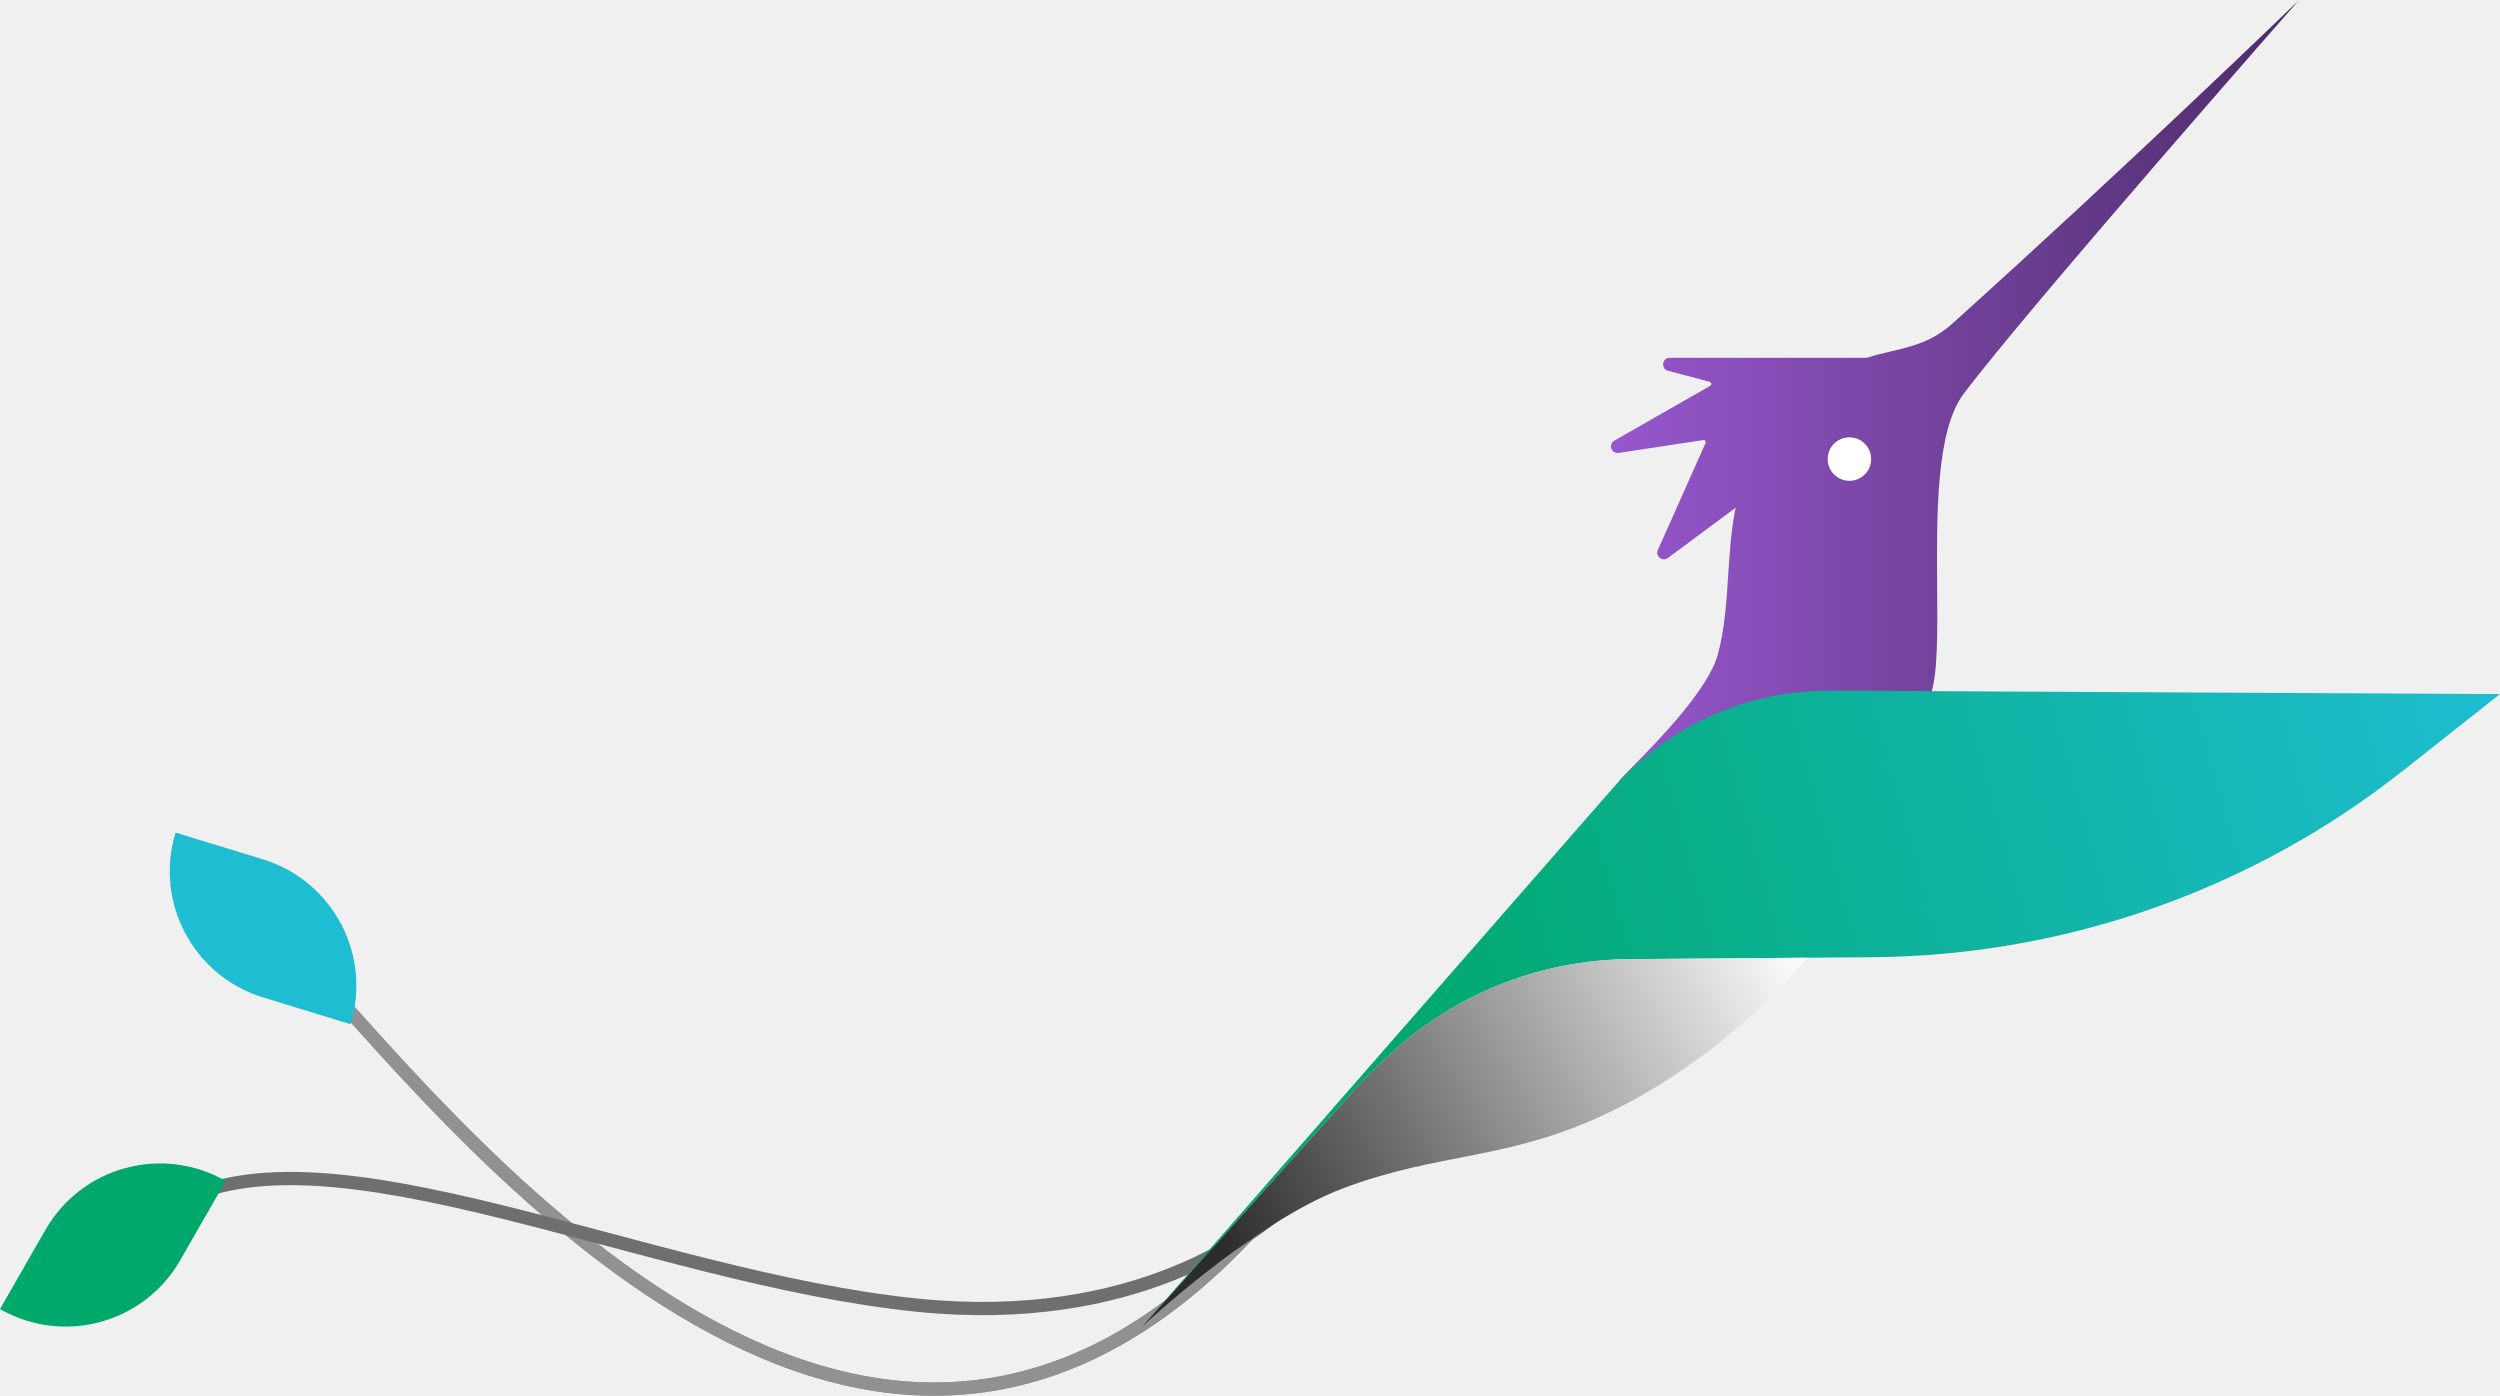
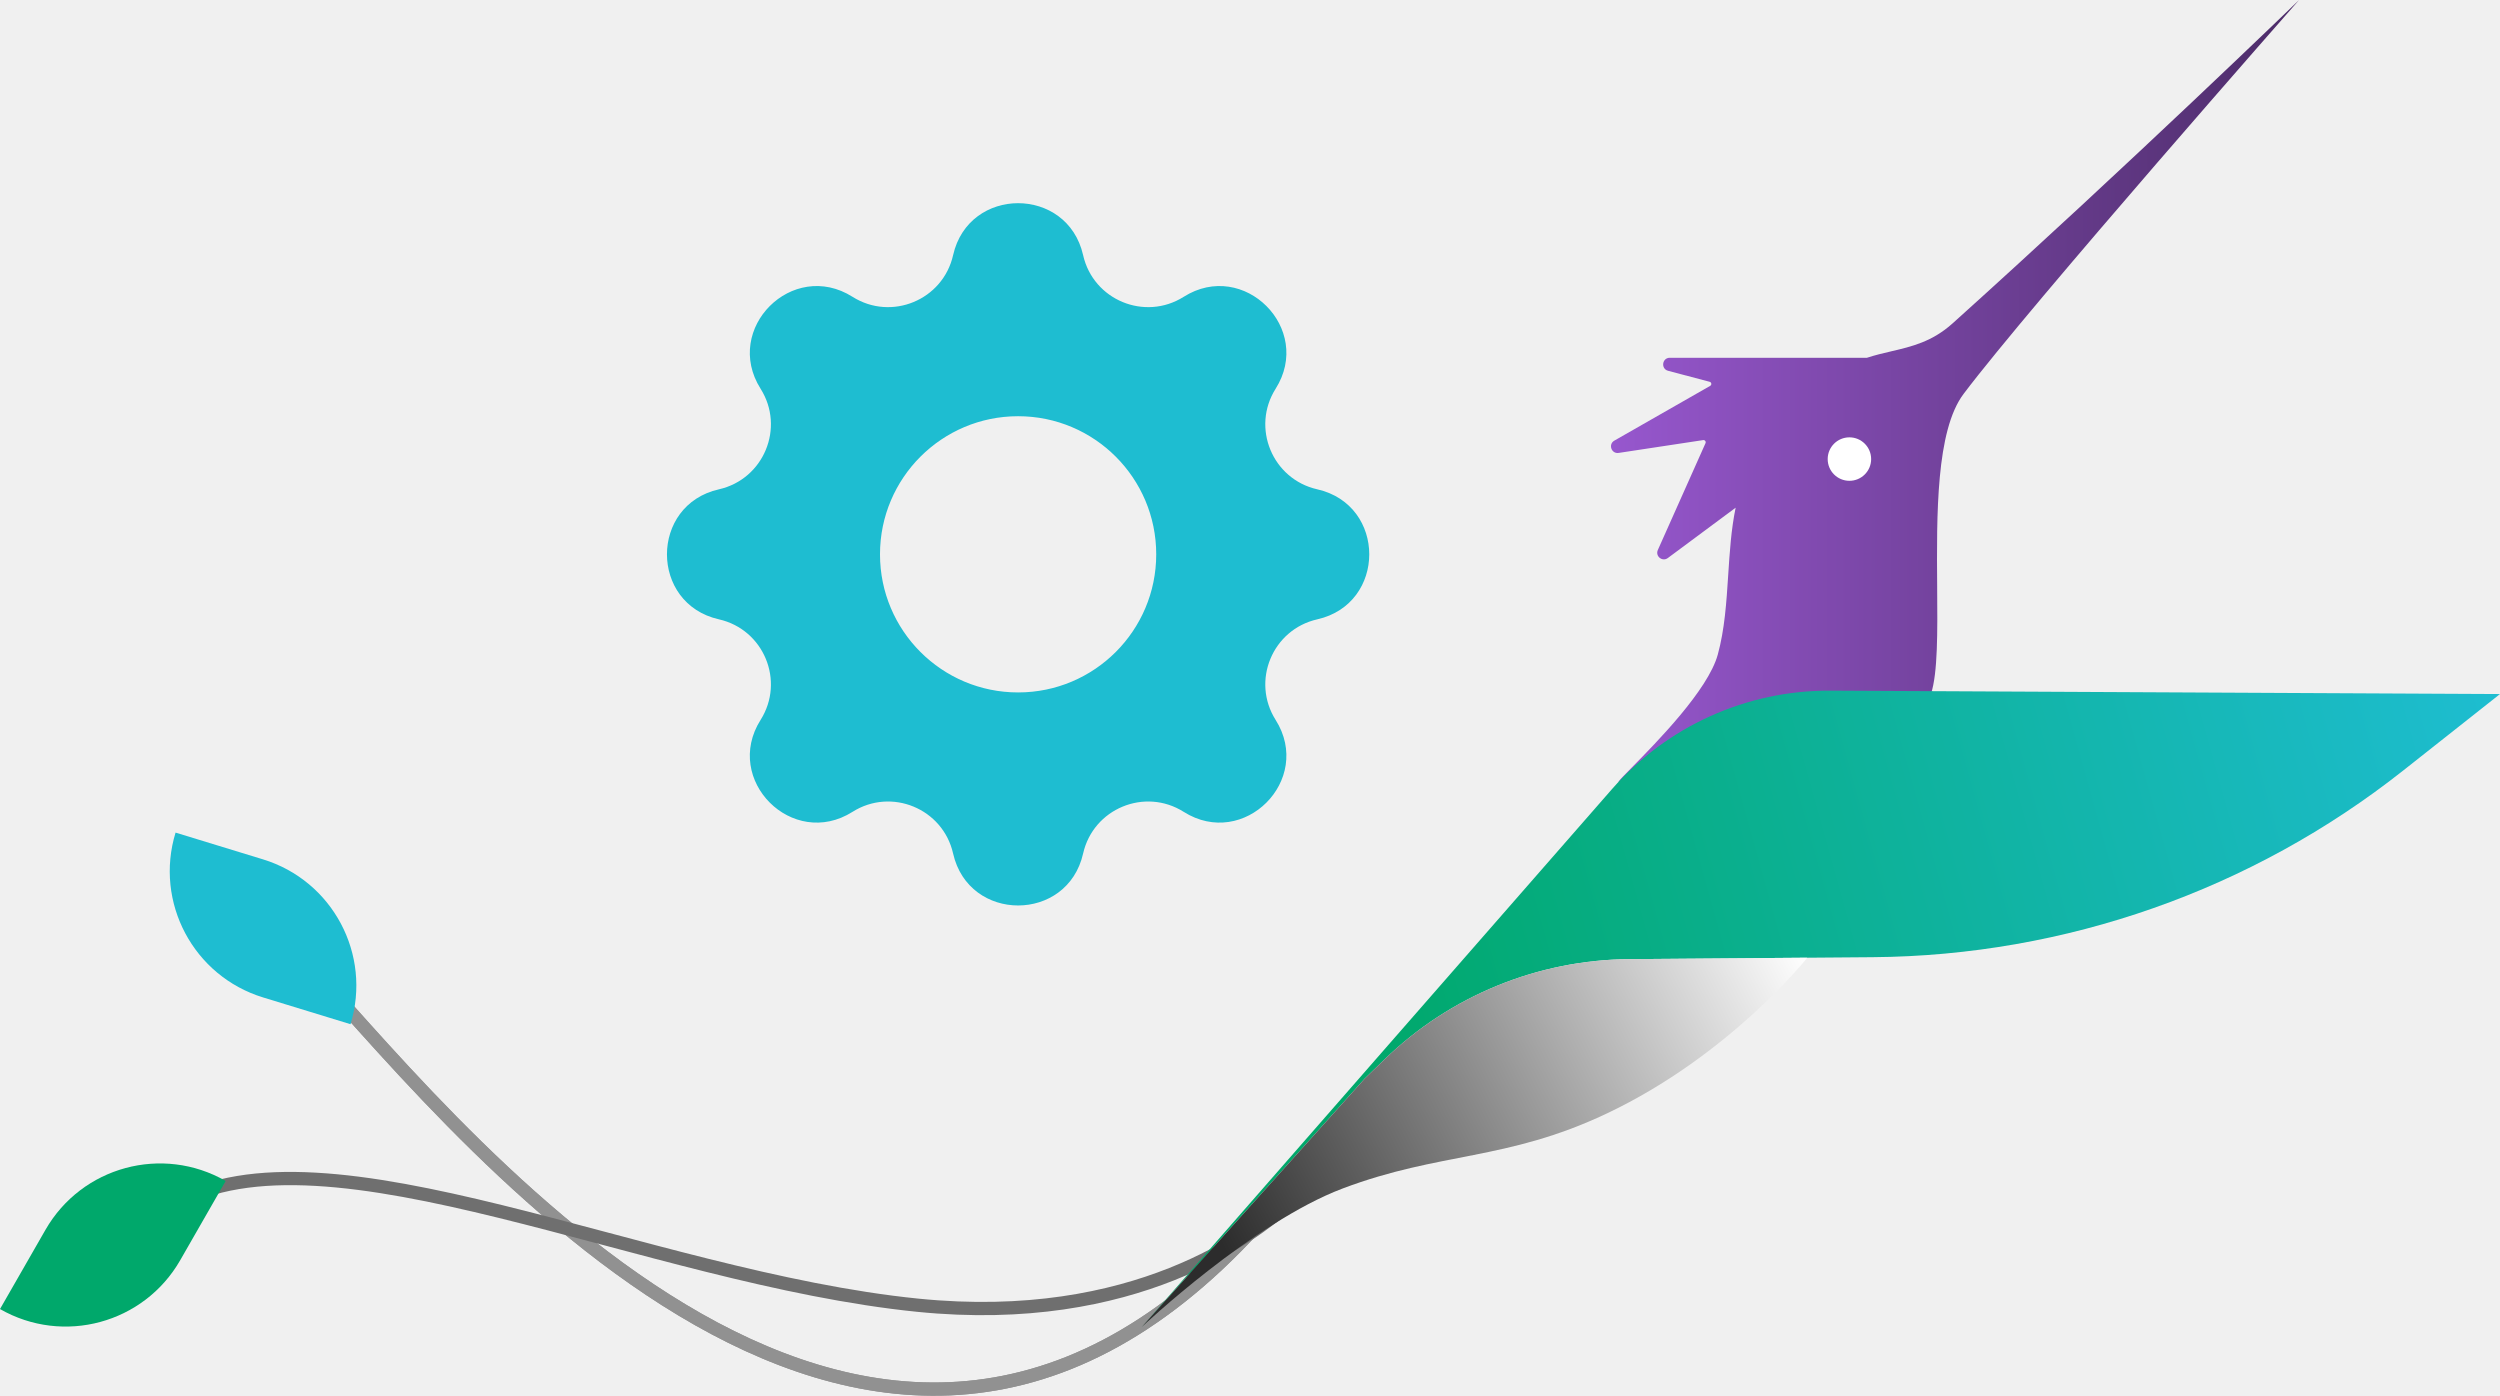
<svg xmlns="http://www.w3.org/2000/svg" width="1132" height="632" viewBox="0 0 1132 632" fill="none">
  <path d="M585 536C406.5 760 214.5 519.333 140.5 438" stroke="#919191" stroke-width="6" />
  <path d="M585 536C406.5 760 214.5 519.333 140.5 438" stroke="#919191" stroke-width="6" />
  <path d="M583 545.5C567.667 558.666 514.3 601 415.5 591C292 578.5 147.5 505.5 78.5 545.5" stroke="#6F6F6F" stroke-width="6" />
-   <path fill-rule="evenodd" clip-rule="evenodd" d="M820.16 313.903L874.359 314.178C877.449 304.702 877.308 286.299 877.149 265.723C876.898 233.071 876.605 194.949 889.119 178.35C919.254 138.375 1041.02 0 1041.02 0C1041.02 0 964.149 74.415 884.199 146.37C874.89 154.748 865.661 156.903 856.274 159.096C852.662 159.94 849.027 160.789 845.355 162H756.085C752.572 162 751.922 167.002 755.319 167.9L774.14 172.876C775.005 173.105 775.157 174.267 774.381 174.711L730.976 199.514C728.091 201.162 729.629 205.583 732.915 205.084L771.191 199.275C771.973 199.156 772.577 199.949 772.254 200.671L750.666 249.044C749.408 251.863 752.715 254.516 755.194 252.676L785.903 229.882C783.872 239.636 783.205 249.965 782.538 260.297C781.74 272.664 780.941 285.035 777.804 296.43C773.389 312.462 750.174 336.051 738.951 347.454C732.359 354.153 729.904 356.647 737.829 350.936L738.475 350.47C763.429 332.483 789.422 313.747 820.16 313.903Z" fill="url(#paint0_linear_136_25)" />
-   <path d="M729.925 357.29L517 600.855L618.018 488.31L626.873 479.726C656.616 450.892 696.321 434.621 737.745 434.292L848.001 433.415C935.211 432.721 1019.7 402.993 1088.13 348.924L1132 314.265L828.747 312.723C790.899 312.531 754.835 328.795 729.925 357.29Z" fill="url(#paint1_linear_136_25)" />
-   <path d="M618.018 488.31L626.873 479.725C656.616 450.892 696.321 434.621 737.745 434.291L818.35 433.65C818.35 433.65 783.295 477.855 727.33 504.3C682.061 525.691 652.094 521.503 608.02 538.125C567.112 553.552 517 600.855 517 600.855L618.018 488.31Z" fill="url(#paint2_linear_136_25)" />
-   <circle cx="837.415" cy="207.87" r="9.84" fill="white" />
+   <path fill-rule="evenodd" clip-rule="evenodd" d="M820.16 313.903L874.359 314.178C877.449 304.702 877.308 286.299 877.149 265.723C876.898 233.071 876.605 194.949 889.119 178.35C919.254 138.375 1041.02 0 1041.02 0C1041.02 0 964.149 74.415 884.199 146.37C874.89 154.748 865.661 156.903 856.274 159.096C852.662 159.94 849.027 160.789 845.355 162H756.085C752.572 162 751.922 167.002 755.319 167.9L774.14 172.876C775.005 173.105 775.157 174.267 774.381 174.711L730.976 199.514C728.091 201.162 729.629 205.583 732.915 205.084L771.191 199.275C771.973 199.156 772.577 199.949 772.254 200.671L750.666 249.044C749.408 251.863 752.715 254.516 755.194 252.676L785.903 229.882C783.872 239.636 783.205 249.965 782.538 260.297C781.74 272.664 780.941 285.035 777.804 296.43C773.389 312.462 750.174 336.051 738.951 347.454C732.359 354.153 729.904 356.647 737.829 350.936L738.475 350.47C763.429 332.483 789.422 313.747 820.16 313.903Z" fill="url(#paint0_linear_1_18)" />
+   <path d="M729.925 357.29L517 600.855L618.018 488.31L626.873 479.726C656.616 450.892 696.321 434.621 737.745 434.292L848.001 433.415C935.211 432.721 1019.7 402.993 1088.13 348.924L1132 314.265L828.747 312.723C790.899 312.531 754.835 328.795 729.925 357.29Z" fill="url(#paint1_linear_1_18)" />
+   <path d="M618.018 488.31L626.873 479.725C656.616 450.892 696.321 434.621 737.745 434.291L818.35 433.65C818.35 433.65 783.295 477.855 727.33 504.3C682.061 525.691 652.094 521.503 608.02 538.125C567.112 553.552 517 600.855 517 600.855L618.018 488.31Z" fill="url(#paint2_linear_1_18)" />
+   <path d="M837.415 217.71C842.849 217.71 847.255 213.304 847.255 207.87C847.255 202.436 842.849 198.03 837.415 198.03C831.98 198.03 827.575 202.436 827.575 207.87C827.575 213.304 831.98 217.71 837.415 217.71Z" fill="white" />
  <path d="M79.494 377L119.063 389.111C150.629 398.773 168.386 432.195 158.724 463.761L119.155 451.649C87.589 441.988 69.832 408.566 79.494 377Z" fill="#1EBDD1" />
  <path d="M0 592.739L20.593 556.846C37.021 528.212 73.55 518.317 102.184 534.745L81.591 570.639C65.163 599.272 28.634 609.167 0 592.739Z" fill="#00A86B" />
+   <path fill-rule="evenodd" clip-rule="evenodd" d="M490.434 115.527C483.348 84.158 438.652 84.158 431.566 115.527C426.973 135.858 403.643 145.522 386.019 134.393C358.827 117.222 327.222 148.827 344.393 176.019C355.522 193.643 345.858 216.973 325.527 221.566C294.158 228.652 294.158 273.348 325.527 280.434C345.858 285.027 355.522 308.357 344.393 325.981C327.222 353.173 358.827 384.778 386.019 367.607C403.643 356.478 426.973 366.142 431.566 386.473C438.652 417.842 483.348 417.842 490.434 386.473C495.027 366.142 518.357 356.478 535.981 367.607C563.173 384.778 594.778 353.173 577.607 325.981C566.478 308.357 576.142 285.027 596.473 280.434C627.842 273.348 627.842 228.652 596.473 221.566C576.142 216.973 566.478 193.643 577.607 176.019C594.778 148.827 563.173 117.222 535.981 134.393C518.357 145.522 495.027 135.858 490.434 115.527ZM461 313.536C495.538 313.536 523.537 285.538 523.537 251C523.537 216.462 495.538 188.463 461 188.463C426.462 188.463 398.464 216.462 398.464 251C398.464 285.538 426.462 313.536 461 313.536Z" fill="#1EBDD1" />
  <defs>
-     <linearGradient id="paint0_linear_136_25" x1="729.454" y1="177.056" x2="1041.02" y2="177.056" gradientUnits="userSpaceOnUse">
+     <linearGradient id="paint0_linear_1_18" x1="729.454" y1="177.056" x2="1041.02" y2="177.056" gradientUnits="userSpaceOnUse">
      <stop stop-color="#9757CE" />
      <stop offset="1" stop-color="#4C2C68" />
    </linearGradient>
-     <linearGradient id="paint1_linear_136_25" x1="1132.62" y1="312.42" x2="616.015" y2="456.33" gradientUnits="userSpaceOnUse">
+     <linearGradient id="paint1_linear_1_18" x1="1132.62" y1="312.42" x2="616.015" y2="456.33" gradientUnits="userSpaceOnUse">
      <stop stop-color="#1EBDD1" />
      <stop offset="1" stop-color="#00A86B" />
    </linearGradient>
-     <linearGradient id="paint2_linear_136_25" x1="818.965" y1="434.19" x2="517.615" y2="590.4" gradientUnits="userSpaceOnUse">
+     <linearGradient id="paint2_linear_1_18" x1="818.965" y1="434.19" x2="517.615" y2="590.4" gradientUnits="userSpaceOnUse">
      <stop stop-color="white" />
      <stop offset="0.87" stop-color="#2C2C2C" />
    </linearGradient>
  </defs>
</svg>
